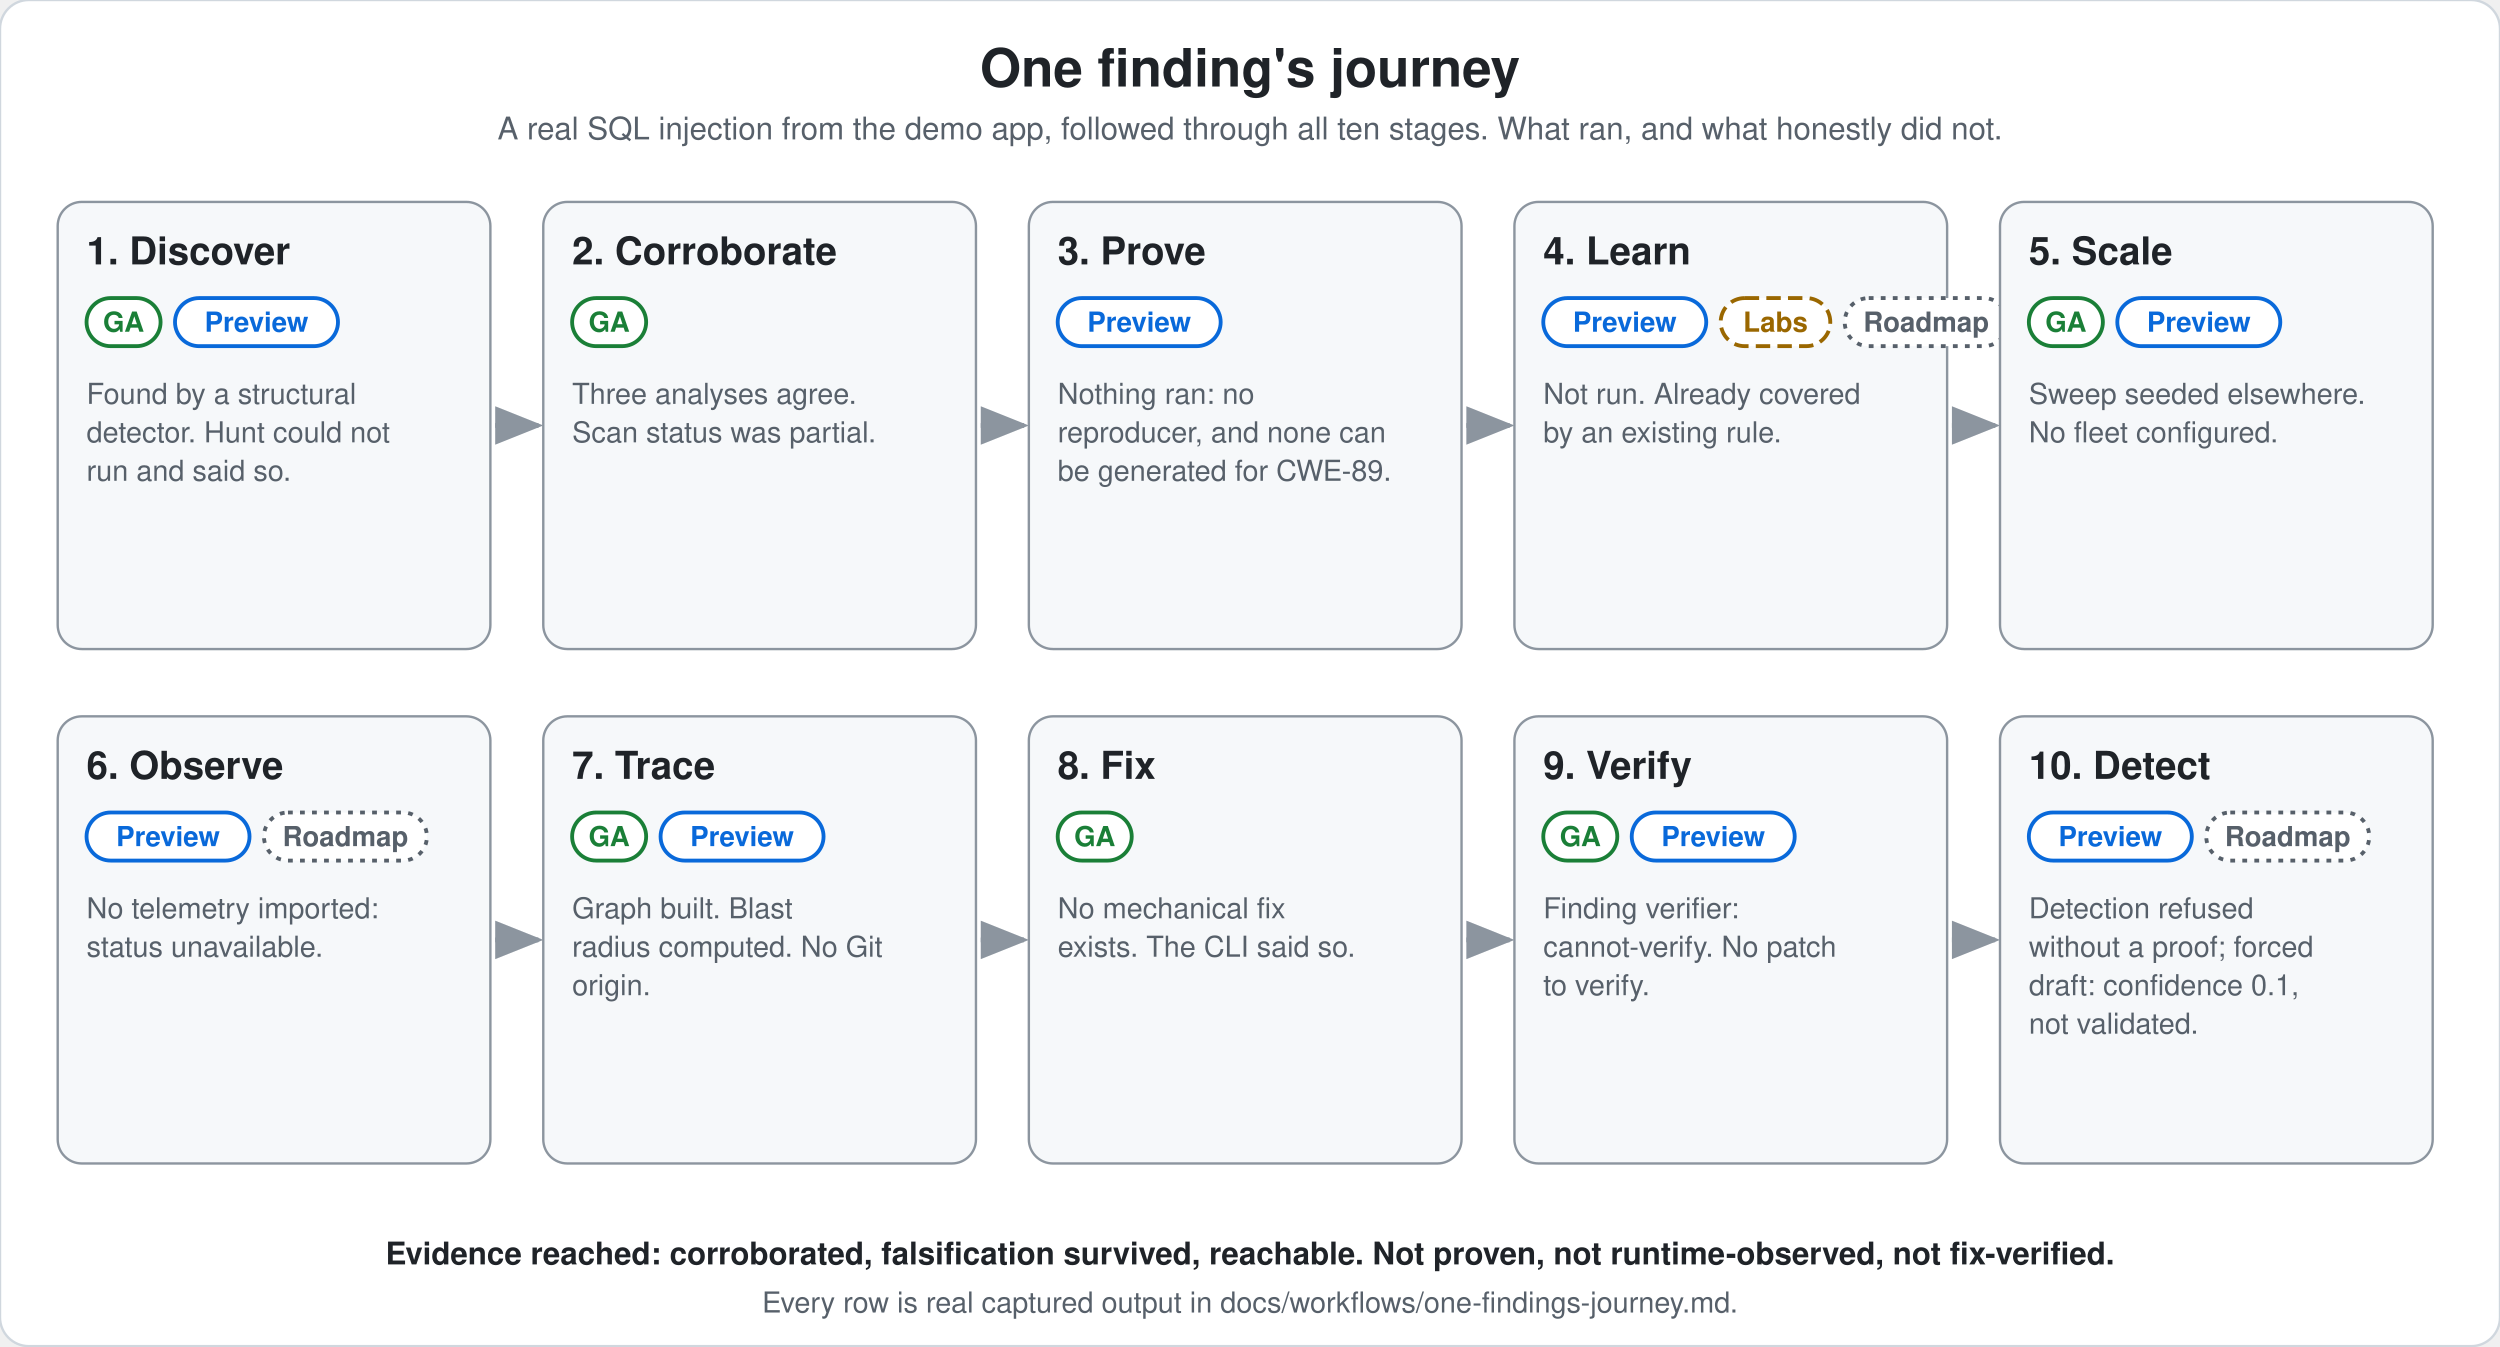
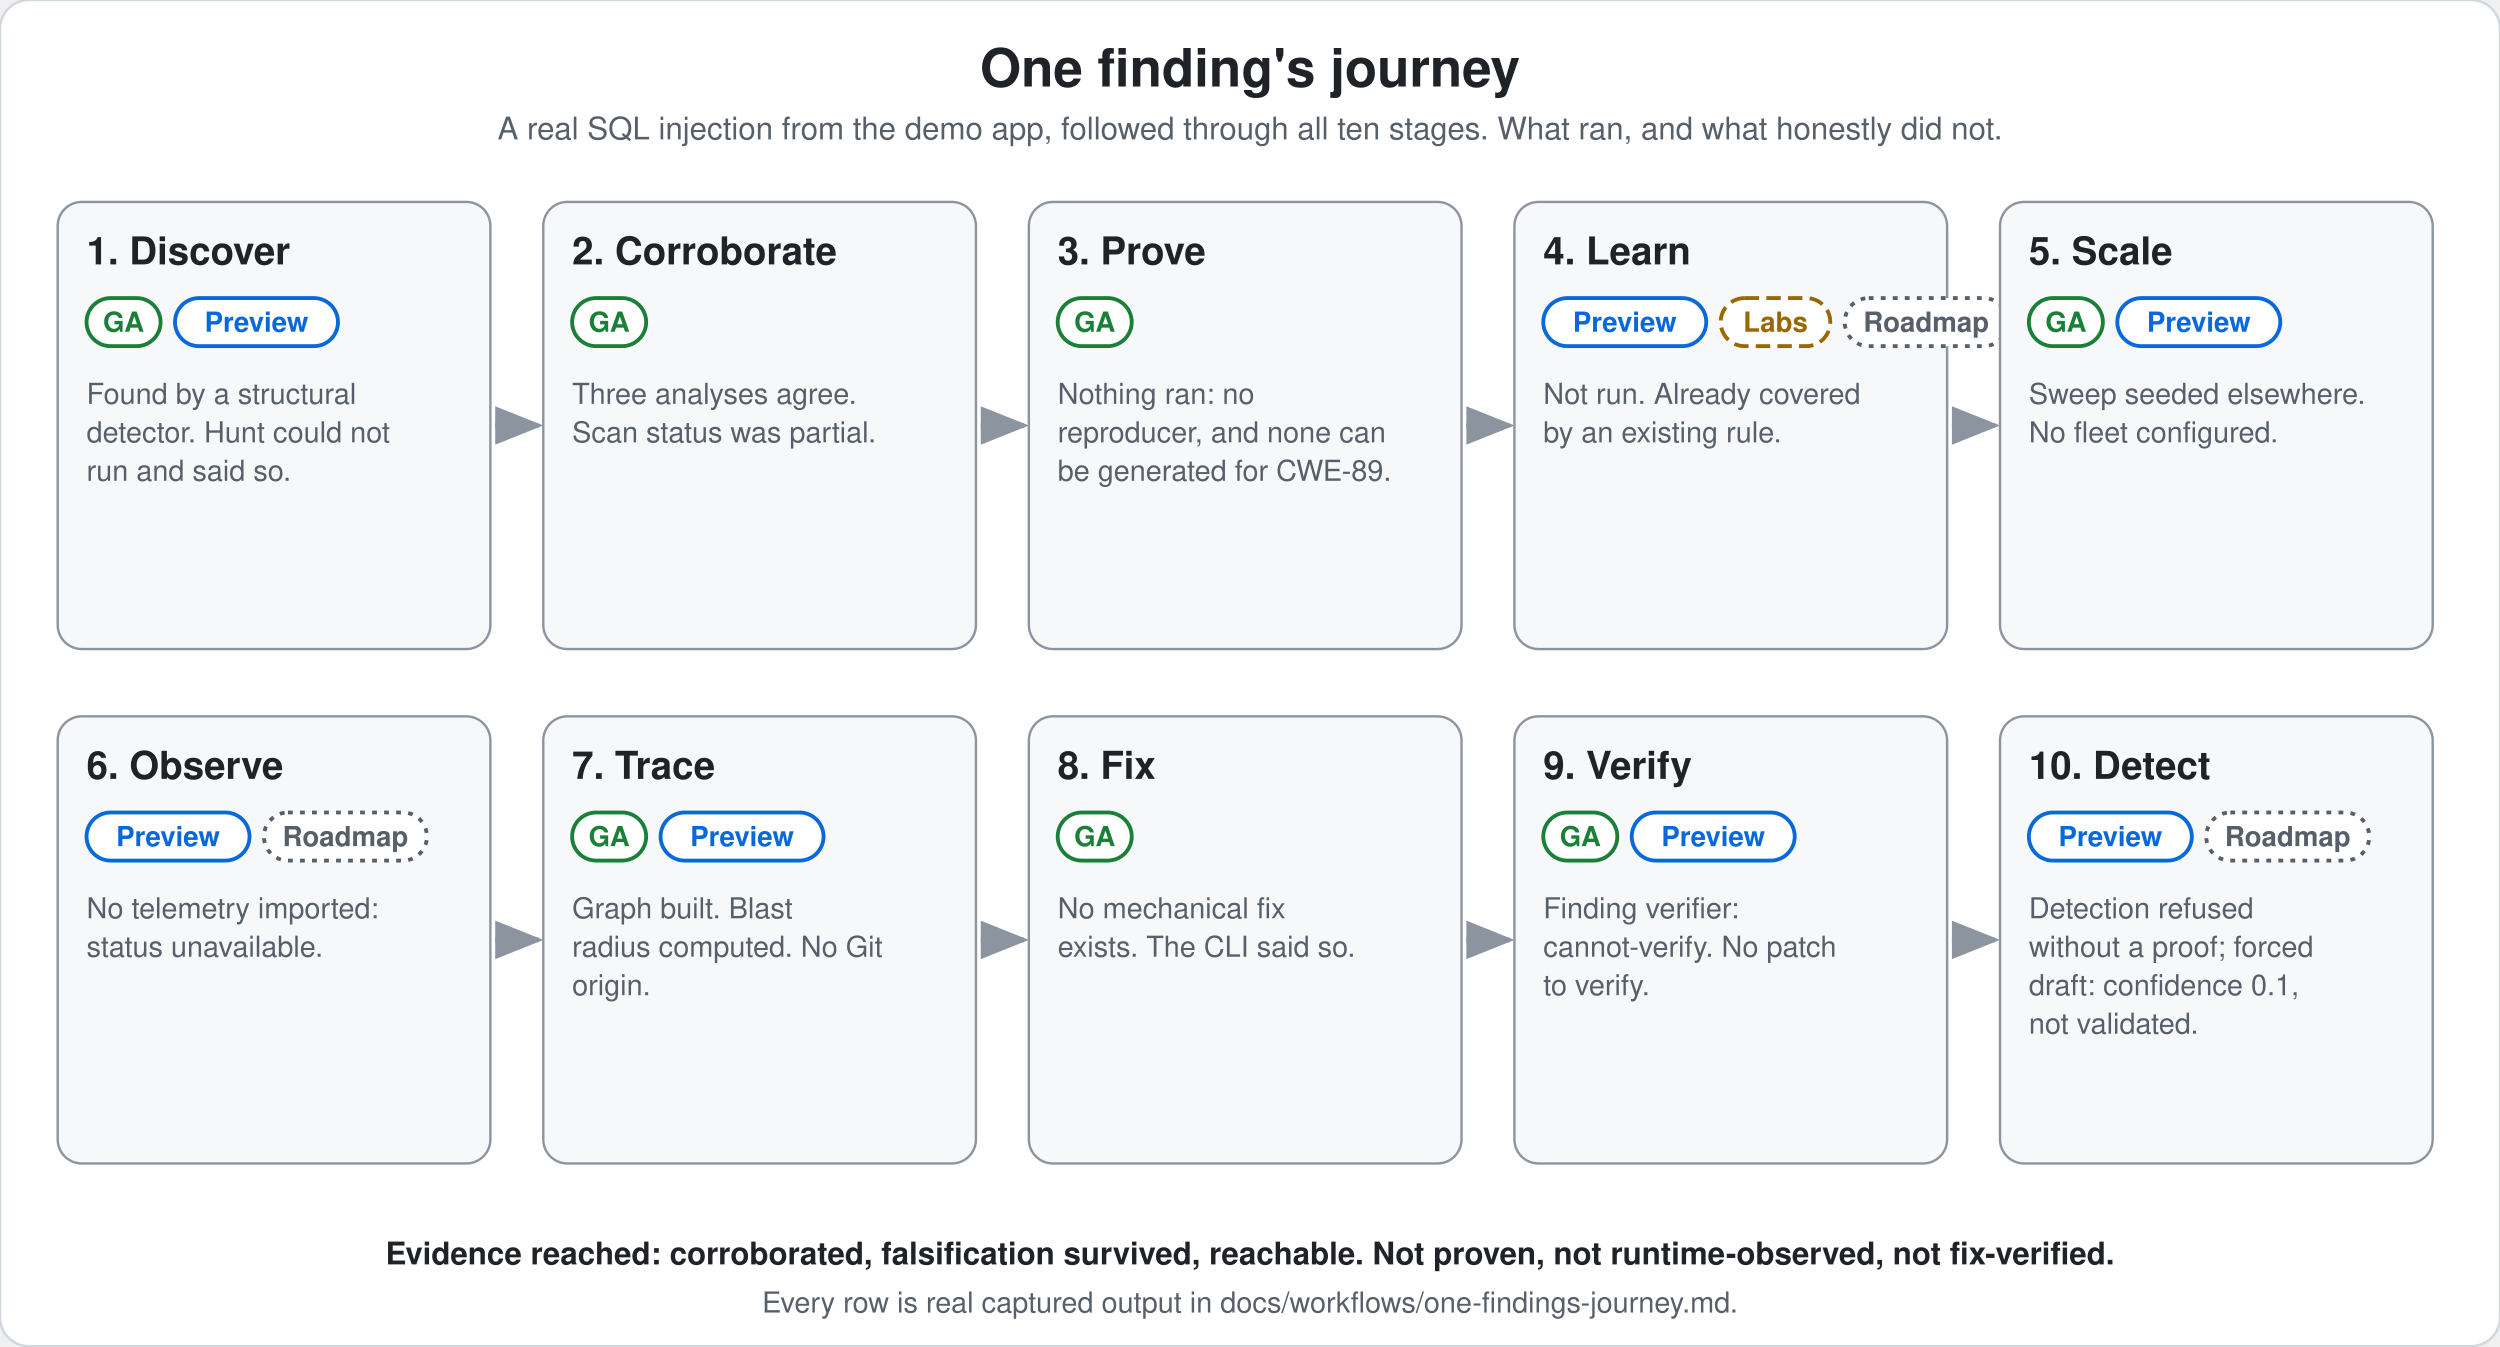
<svg xmlns="http://www.w3.org/2000/svg" viewBox="0 0 1040 560" width="1040" height="560" role="img" aria-labelledby="t d">
  <rect width="1040" height="560" rx="12" fill="#ffffff" stroke="#d0d7de" />
  <defs>
    <marker id="a" markerWidth="10" markerHeight="8" refX="9" refY="4" orient="auto">
      <path d="M0,0 L10,4 L0,8 z" fill="#8c959f" />
    </marker>
  </defs>
  <text x="520" y="36" font-family="-apple-system, BlinkMacSystemFont, 'Segoe UI', Helvetica, Arial, sans-serif" font-size="22" font-weight="700" fill="#1f2328" text-anchor="middle">One finding's journey</text>
  <text x="520" y="58" font-family="-apple-system, BlinkMacSystemFont, 'Segoe UI', Helvetica, Arial, sans-serif" font-size="13" font-weight="400" fill="#57606a" text-anchor="middle">A real SQL injection from the demo app, followed through all ten stages. What ran, and what honestly did not.</text>
  <rect x="24" y="84" width="180" height="186" rx="10" fill="#f6f8fa" stroke="#8c959f" />
  <text x="36" y="110" font-family="-apple-system, BlinkMacSystemFont, 'Segoe UI', Helvetica, Arial, sans-serif" font-size="16" font-weight="700" fill="#1f2328" text-anchor="start">1. Discover</text>
  <rect x="36" y="124" width="30.8" height="20" rx="10" fill="#ffffff" stroke="#1a7f37" stroke-width="1.6" />
  <text x="51.4" y="138" font-family="-apple-system, BlinkMacSystemFont, 'Segoe UI', Helvetica, Arial, sans-serif" font-size="11.5" font-weight="700" fill="#1a7f37" text-anchor="middle">GA</text>
  <rect x="72.8" y="124" width="67.8" height="20" rx="10" fill="#ffffff" stroke="#0969da" stroke-width="1.6" />
  <text x="106.7" y="138" font-family="-apple-system, BlinkMacSystemFont, 'Segoe UI', Helvetica, Arial, sans-serif" font-size="11.5" font-weight="700" fill="#0969da" text-anchor="middle">Preview</text>
  <text x="36" y="168" font-family="-apple-system, BlinkMacSystemFont, 'Segoe UI', Helvetica, Arial, sans-serif" font-size="12" font-weight="400" fill="#57606a" text-anchor="start">Found by a structural</text>
  <text x="36" y="184" font-family="-apple-system, BlinkMacSystemFont, 'Segoe UI', Helvetica, Arial, sans-serif" font-size="12" font-weight="400" fill="#57606a" text-anchor="start">detector. Hunt could not</text>
  <text x="36" y="200" font-family="-apple-system, BlinkMacSystemFont, 'Segoe UI', Helvetica, Arial, sans-serif" font-size="12" font-weight="400" fill="#57606a" text-anchor="start">run and said so.</text>
  <line x1="206" y1="177" x2="224" y2="177" stroke="#8c959f" stroke-width="2" marker-end="url(#a)" />
  <rect x="226" y="84" width="180" height="186" rx="10" fill="#f6f8fa" stroke="#8c959f" />
  <text x="238" y="110" font-family="-apple-system, BlinkMacSystemFont, 'Segoe UI', Helvetica, Arial, sans-serif" font-size="16" font-weight="700" fill="#1f2328" text-anchor="start">2. Corroborate</text>
  <rect x="238" y="124" width="30.8" height="20" rx="10" fill="#ffffff" stroke="#1a7f37" stroke-width="1.6" />
  <text x="253.4" y="138" font-family="-apple-system, BlinkMacSystemFont, 'Segoe UI', Helvetica, Arial, sans-serif" font-size="11.5" font-weight="700" fill="#1a7f37" text-anchor="middle">GA</text>
  <text x="238" y="168" font-family="-apple-system, BlinkMacSystemFont, 'Segoe UI', Helvetica, Arial, sans-serif" font-size="12" font-weight="400" fill="#57606a" text-anchor="start">Three analyses agree.</text>
  <text x="238" y="184" font-family="-apple-system, BlinkMacSystemFont, 'Segoe UI', Helvetica, Arial, sans-serif" font-size="12" font-weight="400" fill="#57606a" text-anchor="start">Scan status was partial.</text>
  <line x1="408" y1="177" x2="426" y2="177" stroke="#8c959f" stroke-width="2" marker-end="url(#a)" />
  <rect x="428" y="84" width="180" height="186" rx="10" fill="#f6f8fa" stroke="#8c959f" />
  <text x="440" y="110" font-family="-apple-system, BlinkMacSystemFont, 'Segoe UI', Helvetica, Arial, sans-serif" font-size="16" font-weight="700" fill="#1f2328" text-anchor="start">3. Prove</text>
-   <rect x="440" y="124" width="67.8" height="20" rx="10" fill="#ffffff" stroke="#0969da" stroke-width="1.6" />
-   <text x="473.9" y="138" font-family="-apple-system, BlinkMacSystemFont, 'Segoe UI', Helvetica, Arial, sans-serif" font-size="11.5" font-weight="700" fill="#0969da" text-anchor="middle">Preview</text>
+   <rect x="440.0" y="124" width="30.8" height="20" rx="10" fill="#ffffff" stroke="#1a7f37" stroke-width="1.6" />
+   <text x="455.4" y="138" font-family="-apple-system, BlinkMacSystemFont, 'Segoe UI', Helvetica, Arial, sans-serif" font-size="11.5" font-weight="700" fill="#1a7f37" text-anchor="middle">GA</text>
  <text x="440" y="168" font-family="-apple-system, BlinkMacSystemFont, 'Segoe UI', Helvetica, Arial, sans-serif" font-size="12" font-weight="400" fill="#57606a" text-anchor="start">Nothing ran: no</text>
  <text x="440" y="184" font-family="-apple-system, BlinkMacSystemFont, 'Segoe UI', Helvetica, Arial, sans-serif" font-size="12" font-weight="400" fill="#57606a" text-anchor="start">reproducer, and none can</text>
  <text x="440" y="200" font-family="-apple-system, BlinkMacSystemFont, 'Segoe UI', Helvetica, Arial, sans-serif" font-size="12" font-weight="400" fill="#57606a" text-anchor="start">be generated for CWE-89.</text>
  <line x1="610" y1="177" x2="628" y2="177" stroke="#8c959f" stroke-width="2" marker-end="url(#a)" />
  <rect x="630" y="84" width="180" height="186" rx="10" fill="#f6f8fa" stroke="#8c959f" />
  <text x="642" y="110" font-family="-apple-system, BlinkMacSystemFont, 'Segoe UI', Helvetica, Arial, sans-serif" font-size="16" font-weight="700" fill="#1f2328" text-anchor="start">4. Learn</text>
  <rect x="642.0" y="124" width="67.8" height="20" rx="10" fill="#ffffff" stroke="#0969da" stroke-width="1.6" />
  <text x="675.9" y="138" font-family="-apple-system, BlinkMacSystemFont, 'Segoe UI', Helvetica, Arial, sans-serif" font-size="11.5" font-weight="700" fill="#0969da" text-anchor="middle">Preview</text>
  <rect x="715.8" y="124" width="45.6" height="20" rx="10" fill="#ffffff" stroke="#9a6700" stroke-width="1.6" stroke-dasharray="6 3" />
  <text x="738.6" y="138" font-family="-apple-system, BlinkMacSystemFont, 'Segoe UI', Helvetica, Arial, sans-serif" font-size="11.5" font-weight="700" fill="#9a6700" text-anchor="middle">Labs</text>
  <rect x="767.4" y="124" width="67.8" height="20" rx="10" fill="#ffffff" stroke="#57606a" stroke-width="1.6" stroke-dasharray="2 3" />
  <text x="801.3" y="138" font-family="-apple-system, BlinkMacSystemFont, 'Segoe UI', Helvetica, Arial, sans-serif" font-size="11.5" font-weight="700" fill="#57606a" text-anchor="middle">Roadmap</text>
  <text x="642" y="168" font-family="-apple-system, BlinkMacSystemFont, 'Segoe UI', Helvetica, Arial, sans-serif" font-size="12" font-weight="400" fill="#57606a" text-anchor="start">Not run. Already covered</text>
  <text x="642" y="184" font-family="-apple-system, BlinkMacSystemFont, 'Segoe UI', Helvetica, Arial, sans-serif" font-size="12" font-weight="400" fill="#57606a" text-anchor="start">by an existing rule.</text>
  <line x1="812" y1="177" x2="830" y2="177" stroke="#8c959f" stroke-width="2" marker-end="url(#a)" />
  <rect x="832" y="84" width="180" height="186" rx="10" fill="#f6f8fa" stroke="#8c959f" />
  <text x="844" y="110" font-family="-apple-system, BlinkMacSystemFont, 'Segoe UI', Helvetica, Arial, sans-serif" font-size="16" font-weight="700" fill="#1f2328" text-anchor="start">5. Scale</text>
  <rect x="844.0" y="124" width="30.8" height="20" rx="10" fill="#ffffff" stroke="#1a7f37" stroke-width="1.6" />
  <text x="859.4" y="138" font-family="-apple-system, BlinkMacSystemFont, 'Segoe UI', Helvetica, Arial, sans-serif" font-size="11.5" font-weight="700" fill="#1a7f37" text-anchor="middle">GA</text>
  <rect x="880.8" y="124" width="67.8" height="20" rx="10" fill="#ffffff" stroke="#0969da" stroke-width="1.6" />
  <text x="914.7" y="138" font-family="-apple-system, BlinkMacSystemFont, 'Segoe UI', Helvetica, Arial, sans-serif" font-size="11.5" font-weight="700" fill="#0969da" text-anchor="middle">Preview</text>
  <text x="844" y="168" font-family="-apple-system, BlinkMacSystemFont, 'Segoe UI', Helvetica, Arial, sans-serif" font-size="12" font-weight="400" fill="#57606a" text-anchor="start">Sweep seeded elsewhere.</text>
  <text x="844" y="184" font-family="-apple-system, BlinkMacSystemFont, 'Segoe UI', Helvetica, Arial, sans-serif" font-size="12" font-weight="400" fill="#57606a" text-anchor="start">No fleet configured.</text>
  <rect x="24" y="298" width="180" height="186" rx="10" fill="#f6f8fa" stroke="#8c959f" />
  <text x="36" y="324" font-family="-apple-system, BlinkMacSystemFont, 'Segoe UI', Helvetica, Arial, sans-serif" font-size="16" font-weight="700" fill="#1f2328" text-anchor="start">6. Observe</text>
  <rect x="36" y="338" width="67.8" height="20" rx="10" fill="#ffffff" stroke="#0969da" stroke-width="1.6" />
  <text x="69.9" y="352" font-family="-apple-system, BlinkMacSystemFont, 'Segoe UI', Helvetica, Arial, sans-serif" font-size="11.5" font-weight="700" fill="#0969da" text-anchor="middle">Preview</text>
  <rect x="109.8" y="338" width="67.8" height="20" rx="10" fill="#ffffff" stroke="#57606a" stroke-width="1.6" stroke-dasharray="2 3" />
  <text x="143.7" y="352" font-family="-apple-system, BlinkMacSystemFont, 'Segoe UI', Helvetica, Arial, sans-serif" font-size="11.5" font-weight="700" fill="#57606a" text-anchor="middle">Roadmap</text>
  <text x="36" y="382" font-family="-apple-system, BlinkMacSystemFont, 'Segoe UI', Helvetica, Arial, sans-serif" font-size="12" font-weight="400" fill="#57606a" text-anchor="start">No telemetry imported:</text>
  <text x="36" y="398" font-family="-apple-system, BlinkMacSystemFont, 'Segoe UI', Helvetica, Arial, sans-serif" font-size="12" font-weight="400" fill="#57606a" text-anchor="start">status unavailable.</text>
  <line x1="206" y1="391" x2="224" y2="391" stroke="#8c959f" stroke-width="2" marker-end="url(#a)" />
  <rect x="226" y="298" width="180" height="186" rx="10" fill="#f6f8fa" stroke="#8c959f" />
  <text x="238" y="324" font-family="-apple-system, BlinkMacSystemFont, 'Segoe UI', Helvetica, Arial, sans-serif" font-size="16" font-weight="700" fill="#1f2328" text-anchor="start">7. Trace</text>
  <rect x="238.0" y="338" width="30.8" height="20" rx="10" fill="#ffffff" stroke="#1a7f37" stroke-width="1.6" />
  <text x="253.4" y="352" font-family="-apple-system, BlinkMacSystemFont, 'Segoe UI', Helvetica, Arial, sans-serif" font-size="11.5" font-weight="700" fill="#1a7f37" text-anchor="middle">GA</text>
  <rect x="274.8" y="338" width="67.8" height="20" rx="10" fill="#ffffff" stroke="#0969da" stroke-width="1.6" />
  <text x="308.7" y="352" font-family="-apple-system, BlinkMacSystemFont, 'Segoe UI', Helvetica, Arial, sans-serif" font-size="11.5" font-weight="700" fill="#0969da" text-anchor="middle">Preview</text>
  <text x="238" y="382" font-family="-apple-system, BlinkMacSystemFont, 'Segoe UI', Helvetica, Arial, sans-serif" font-size="12" font-weight="400" fill="#57606a" text-anchor="start">Graph built. Blast</text>
  <text x="238" y="398" font-family="-apple-system, BlinkMacSystemFont, 'Segoe UI', Helvetica, Arial, sans-serif" font-size="12" font-weight="400" fill="#57606a" text-anchor="start">radius computed. No Git</text>
  <text x="238" y="414" font-family="-apple-system, BlinkMacSystemFont, 'Segoe UI', Helvetica, Arial, sans-serif" font-size="12" font-weight="400" fill="#57606a" text-anchor="start">origin.</text>
  <line x1="408" y1="391" x2="426" y2="391" stroke="#8c959f" stroke-width="2" marker-end="url(#a)" />
  <rect x="428" y="298" width="180" height="186" rx="10" fill="#f6f8fa" stroke="#8c959f" />
  <text x="440" y="324" font-family="-apple-system, BlinkMacSystemFont, 'Segoe UI', Helvetica, Arial, sans-serif" font-size="16" font-weight="700" fill="#1f2328" text-anchor="start">8. Fix</text>
  <rect x="440" y="338" width="30.8" height="20" rx="10" fill="#ffffff" stroke="#1a7f37" stroke-width="1.6" />
  <text x="455.4" y="352" font-family="-apple-system, BlinkMacSystemFont, 'Segoe UI', Helvetica, Arial, sans-serif" font-size="11.5" font-weight="700" fill="#1a7f37" text-anchor="middle">GA</text>
  <text x="440" y="382" font-family="-apple-system, BlinkMacSystemFont, 'Segoe UI', Helvetica, Arial, sans-serif" font-size="12" font-weight="400" fill="#57606a" text-anchor="start">No mechanical fix</text>
  <text x="440" y="398" font-family="-apple-system, BlinkMacSystemFont, 'Segoe UI', Helvetica, Arial, sans-serif" font-size="12" font-weight="400" fill="#57606a" text-anchor="start">exists. The CLI said so.</text>
  <line x1="610" y1="391" x2="628" y2="391" stroke="#8c959f" stroke-width="2" marker-end="url(#a)" />
  <rect x="630" y="298" width="180" height="186" rx="10" fill="#f6f8fa" stroke="#8c959f" />
  <text x="642" y="324" font-family="-apple-system, BlinkMacSystemFont, 'Segoe UI', Helvetica, Arial, sans-serif" font-size="16" font-weight="700" fill="#1f2328" text-anchor="start">9. Verify</text>
  <rect x="642.0" y="338" width="30.8" height="20" rx="10" fill="#ffffff" stroke="#1a7f37" stroke-width="1.6" />
  <text x="657.4" y="352" font-family="-apple-system, BlinkMacSystemFont, 'Segoe UI', Helvetica, Arial, sans-serif" font-size="11.5" font-weight="700" fill="#1a7f37" text-anchor="middle">GA</text>
  <rect x="678.8" y="338" width="67.8" height="20" rx="10" fill="#ffffff" stroke="#0969da" stroke-width="1.6" />
  <text x="712.7" y="352" font-family="-apple-system, BlinkMacSystemFont, 'Segoe UI', Helvetica, Arial, sans-serif" font-size="11.5" font-weight="700" fill="#0969da" text-anchor="middle">Preview</text>
  <text x="642" y="382" font-family="-apple-system, BlinkMacSystemFont, 'Segoe UI', Helvetica, Arial, sans-serif" font-size="12" font-weight="400" fill="#57606a" text-anchor="start">Finding verifier:</text>
  <text x="642" y="398" font-family="-apple-system, BlinkMacSystemFont, 'Segoe UI', Helvetica, Arial, sans-serif" font-size="12" font-weight="400" fill="#57606a" text-anchor="start">cannot-verify. No patch</text>
  <text x="642" y="414" font-family="-apple-system, BlinkMacSystemFont, 'Segoe UI', Helvetica, Arial, sans-serif" font-size="12" font-weight="400" fill="#57606a" text-anchor="start">to verify.</text>
  <line x1="812" y1="391" x2="830" y2="391" stroke="#8c959f" stroke-width="2" marker-end="url(#a)" />
  <rect x="832" y="298" width="180" height="186" rx="10" fill="#f6f8fa" stroke="#8c959f" />
  <text x="844" y="324" font-family="-apple-system, BlinkMacSystemFont, 'Segoe UI', Helvetica, Arial, sans-serif" font-size="16" font-weight="700" fill="#1f2328" text-anchor="start">10. Detect</text>
  <rect x="844.0" y="338" width="67.8" height="20" rx="10" fill="#ffffff" stroke="#0969da" stroke-width="1.6" />
  <text x="877.9" y="352" font-family="-apple-system, BlinkMacSystemFont, 'Segoe UI', Helvetica, Arial, sans-serif" font-size="11.5" font-weight="700" fill="#0969da" text-anchor="middle">Preview</text>
  <rect x="917.8" y="338" width="67.8" height="20" rx="10" fill="#ffffff" stroke="#57606a" stroke-width="1.6" stroke-dasharray="2 3" />
  <text x="951.7" y="352" font-family="-apple-system, BlinkMacSystemFont, 'Segoe UI', Helvetica, Arial, sans-serif" font-size="11.5" font-weight="700" fill="#57606a" text-anchor="middle">Roadmap</text>
  <text x="844" y="382" font-family="-apple-system, BlinkMacSystemFont, 'Segoe UI', Helvetica, Arial, sans-serif" font-size="12" font-weight="400" fill="#57606a" text-anchor="start">Detection refused</text>
  <text x="844" y="398" font-family="-apple-system, BlinkMacSystemFont, 'Segoe UI', Helvetica, Arial, sans-serif" font-size="12" font-weight="400" fill="#57606a" text-anchor="start">without a proof; forced</text>
  <text x="844" y="414" font-family="-apple-system, BlinkMacSystemFont, 'Segoe UI', Helvetica, Arial, sans-serif" font-size="12" font-weight="400" fill="#57606a" text-anchor="start">draft: confidence 0.1,</text>
  <text x="844" y="430" font-family="-apple-system, BlinkMacSystemFont, 'Segoe UI', Helvetica, Arial, sans-serif" font-size="12" font-weight="400" fill="#57606a" text-anchor="start">not validated.</text>
  <text x="520" y="526" font-family="-apple-system, BlinkMacSystemFont, 'Segoe UI', Helvetica, Arial, sans-serif" font-size="13" font-weight="600" fill="#1f2328" text-anchor="middle">Evidence reached: corroborated, falsification survived, reachable. Not proven, not runtime-observed, not fix-verified.</text>
  <text x="520" y="546" font-family="-apple-system, BlinkMacSystemFont, 'Segoe UI', Helvetica, Arial, sans-serif" font-size="12" font-weight="400" fill="#57606a" text-anchor="middle">Every row is real captured output in docs/workflows/one-findings-journey.md.</text>
</svg>
